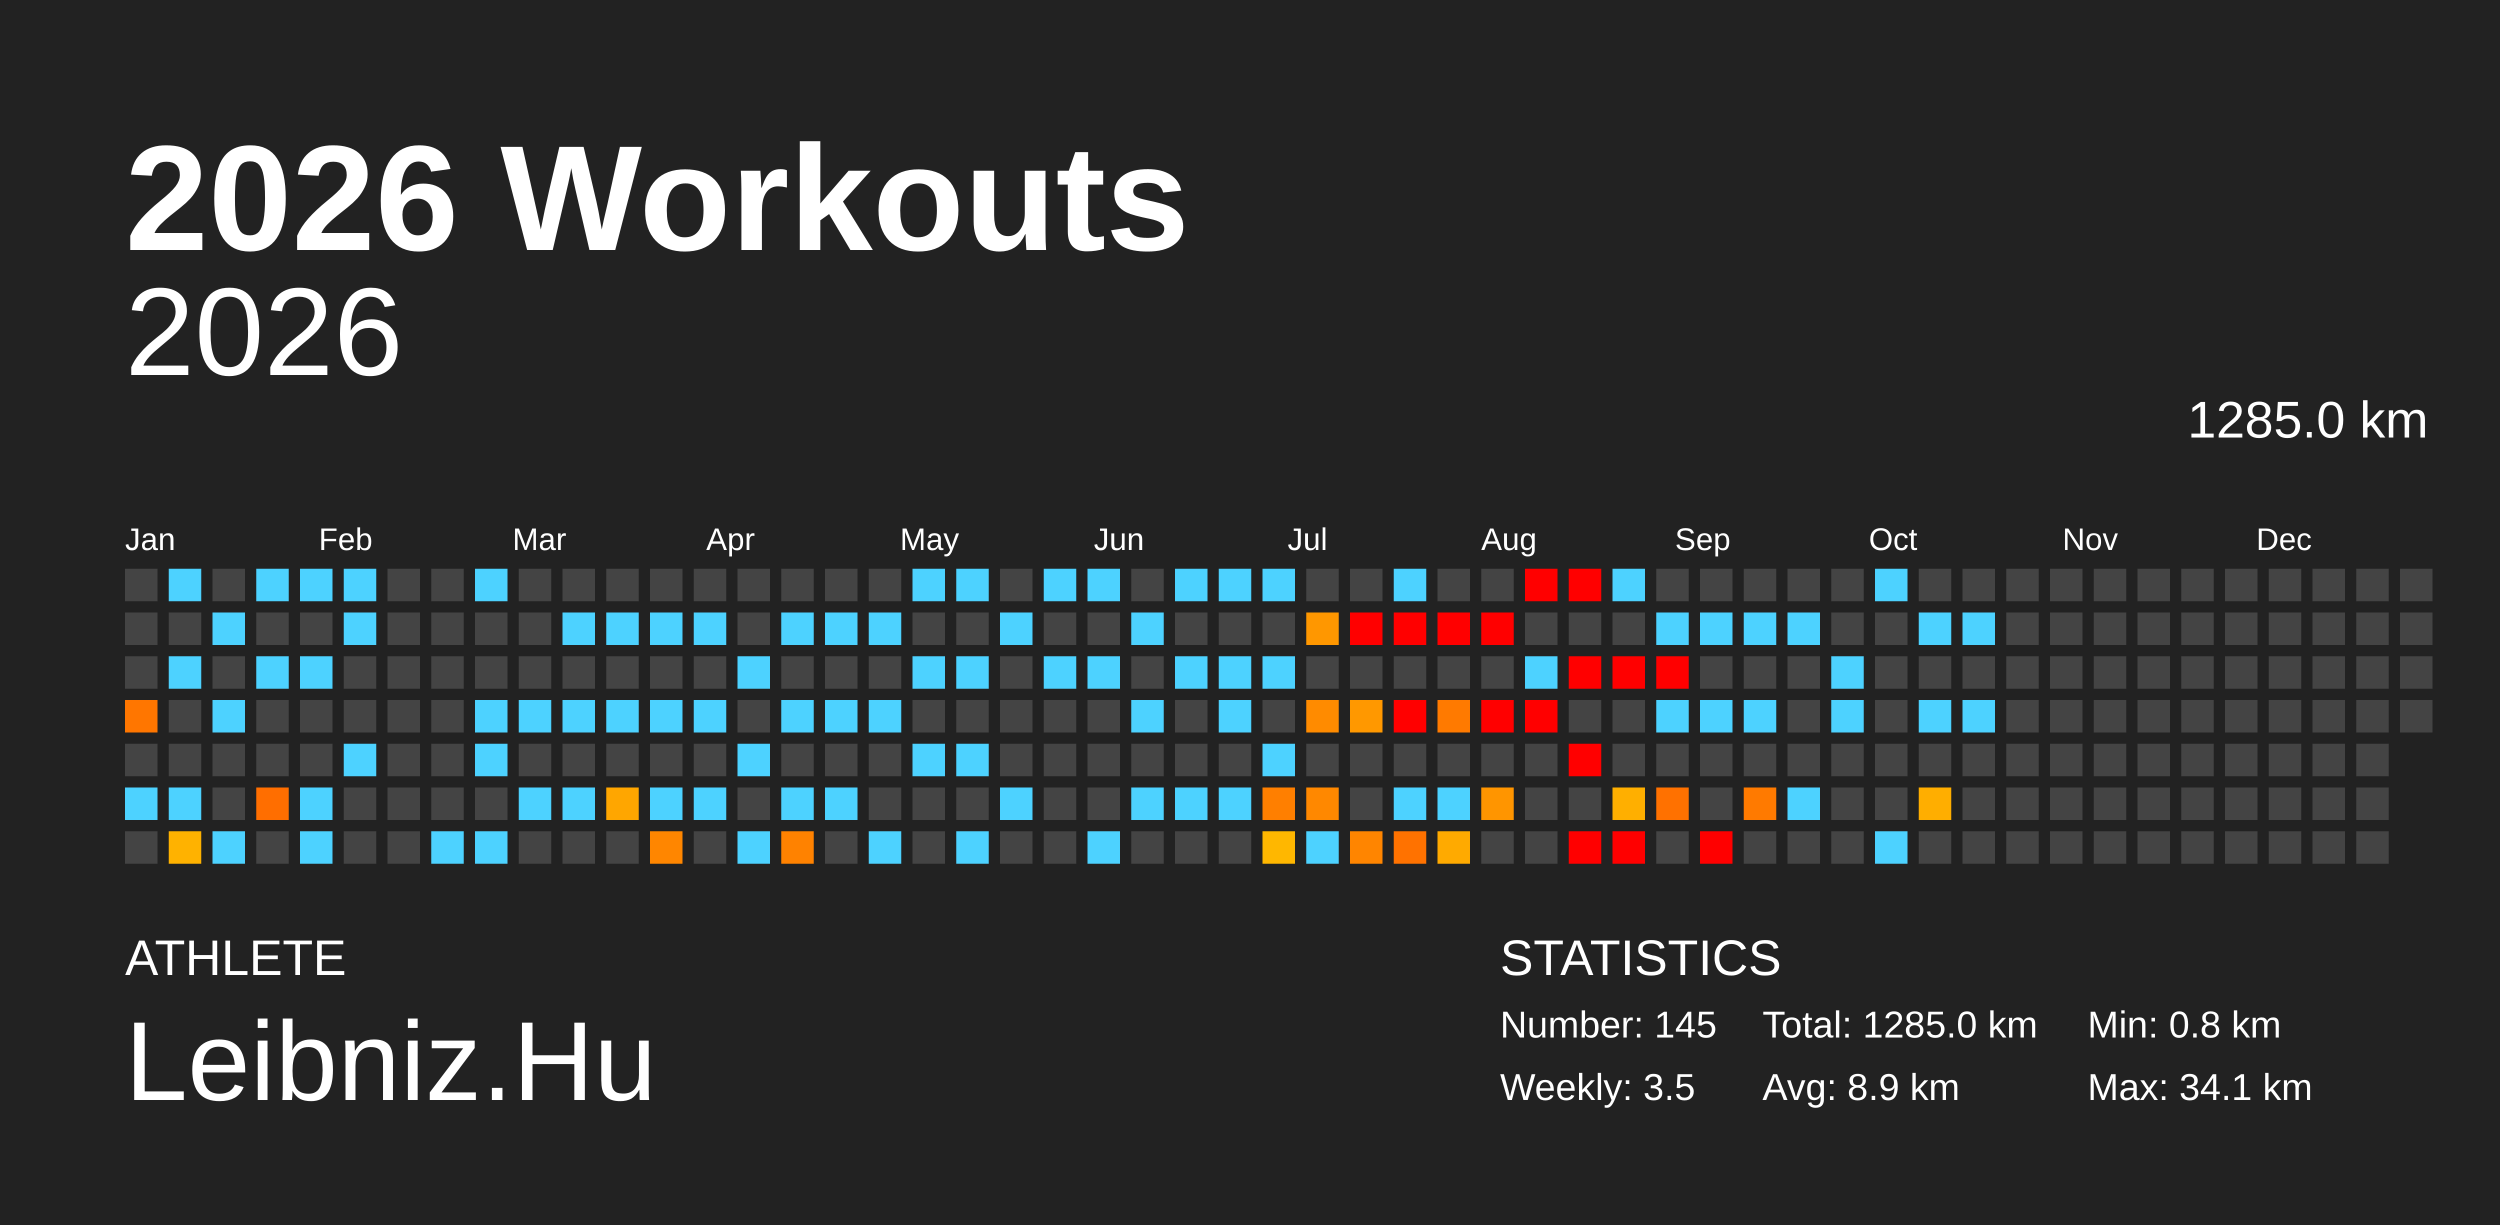
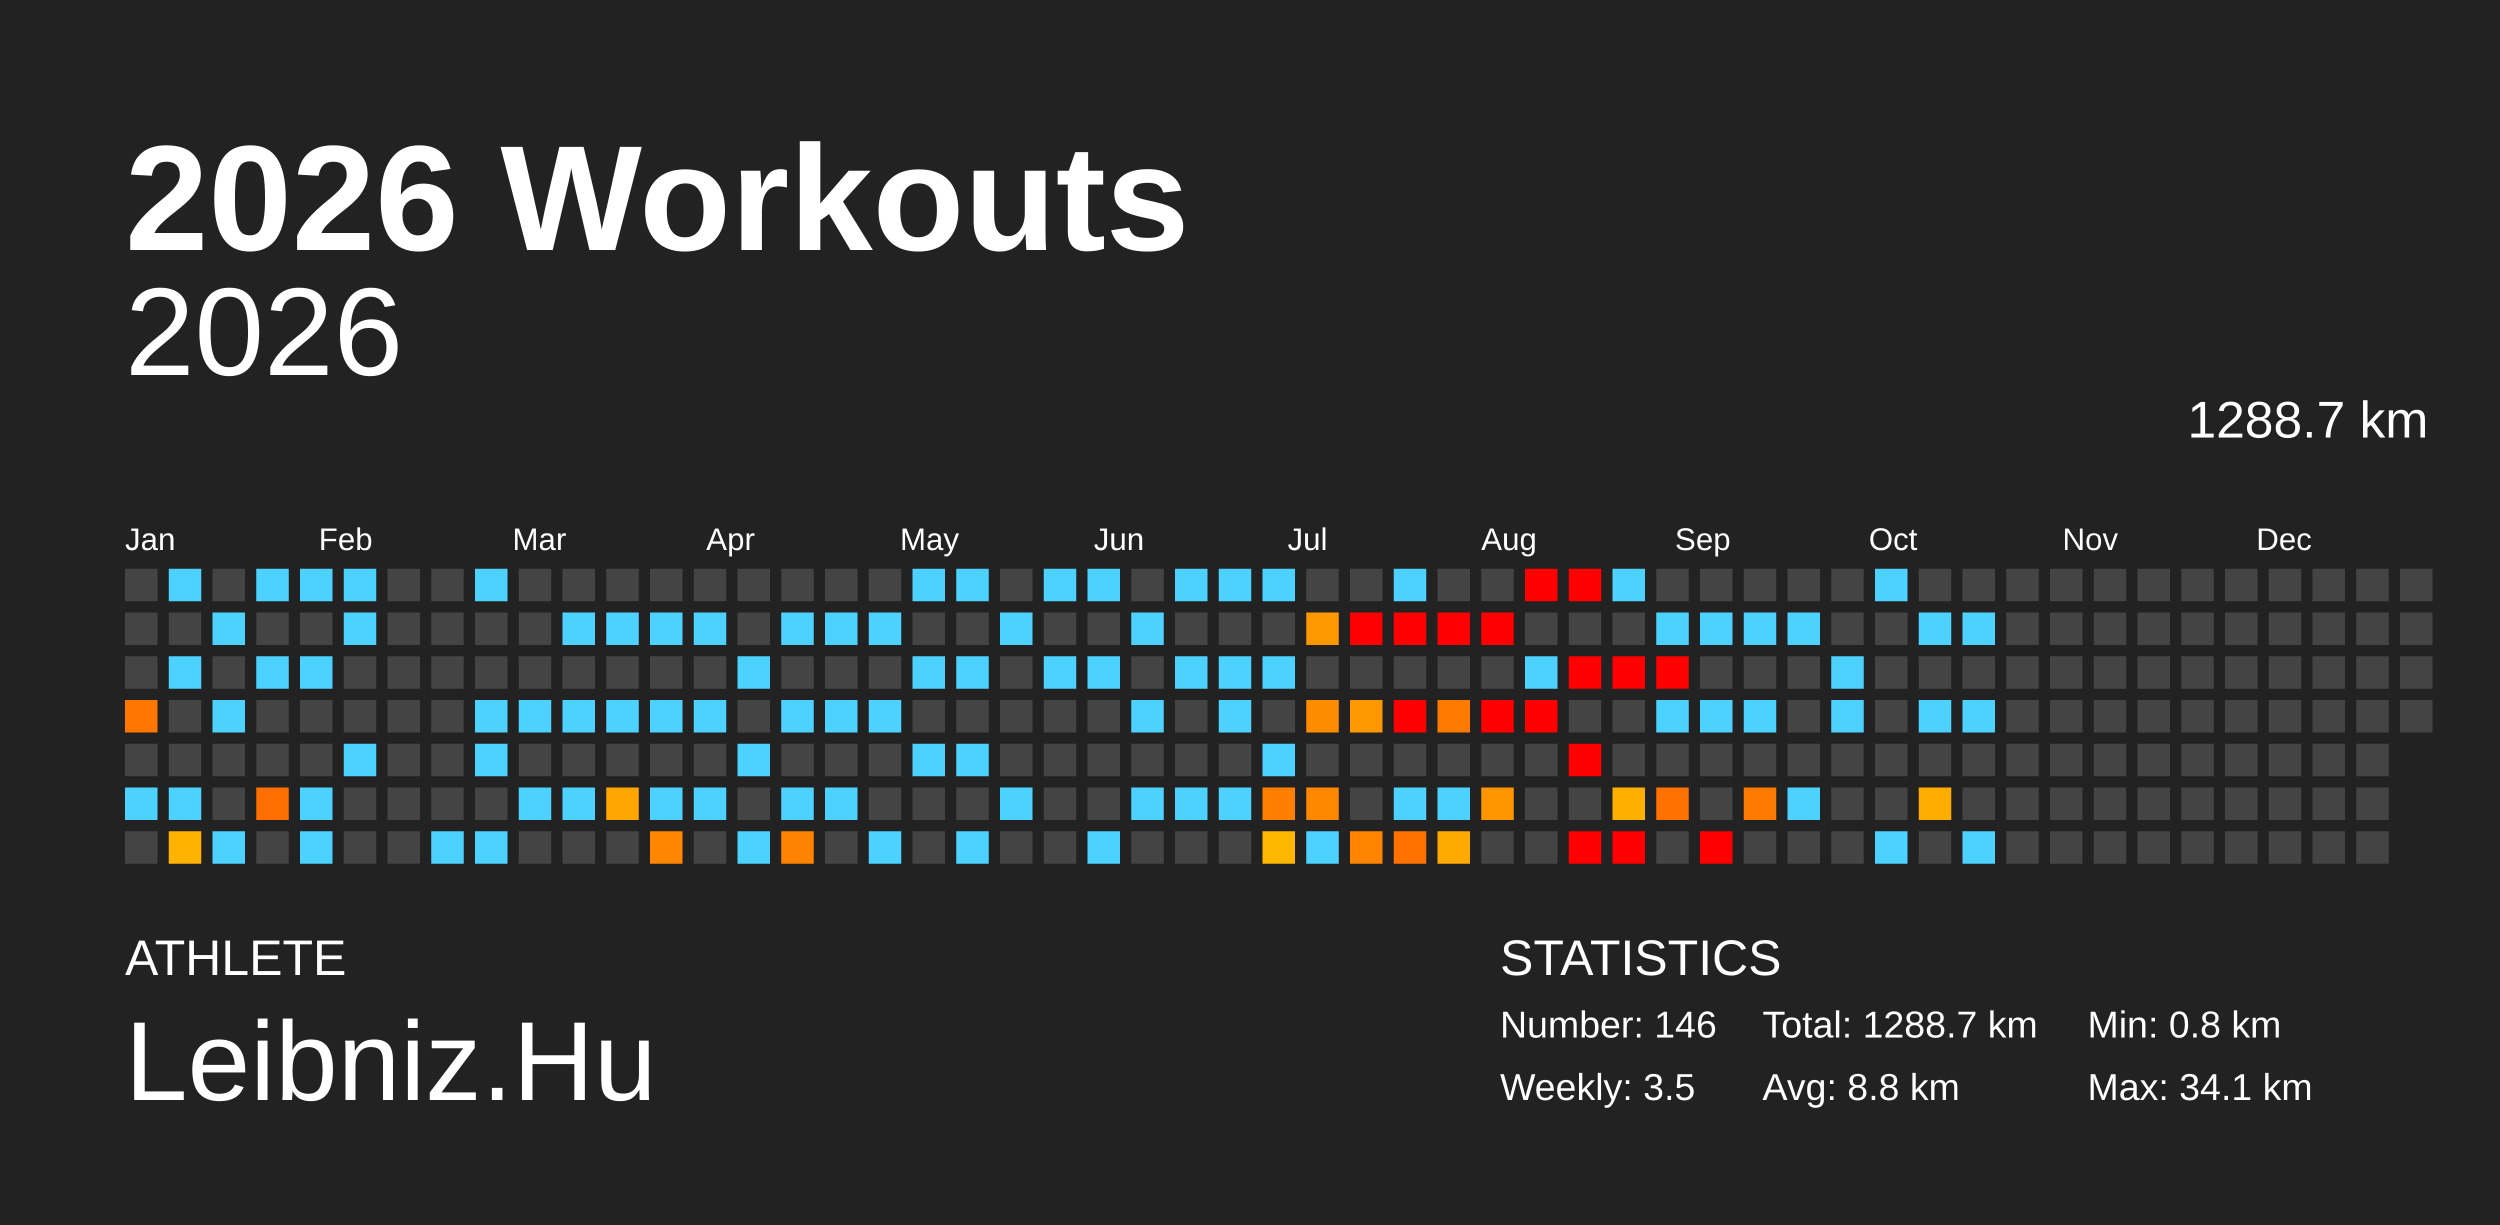
<svg xmlns="http://www.w3.org/2000/svg" baseProfile="full" height="98mm" version="1.1" viewBox="0,0,200,98" width="200mm">
  <defs />
  <rect fill="#222222" height="98" width="200" x="0" y="0" />
  <text fill="#FFFFFF" style="font-size:12px; font-family:Arial; font-weight:bold;" x="10" y="20">2026 Workouts</text>
  <text fill="#FFFFFF" style="font-size:4px; font-family:Arial" x="10" y="78">ATHLETE</text>
  <text fill="#FFFFFF" style="font-size:9px; font-family:Arial" x="10" y="88">Leibniz.Hu</text>
  <text fill="#FFFFFF" style="font-size:4px; font-family:Arial" x="120" y="78">STATISTICS</text>
-   <text fill="#FFFFFF" style="font-size:3px; font-family:Arial" x="120" y="83">Number: 145</text>
+   <text fill="#FFFFFF" style="font-size:3px; font-family:Arial" x="120" y="83">Number: 146</text>
  <text fill="#FFFFFF" style="font-size:3px; font-family:Arial" x="120" y="88">Weekly: 3.5</text>
-   <text fill="#FFFFFF" style="font-size:3px; font-family:Arial" x="141" y="83">Total: 1285.0 km</text>
-   <text fill="#FFFFFF" style="font-size:3px; font-family:Arial" x="141" y="88">Avg: 8.9 km</text>
+   <text fill="#FFFFFF" style="font-size:3px; font-family:Arial" x="141" y="83">Total: 1288.7 km</text>
+   <text fill="#FFFFFF" style="font-size:3px; font-family:Arial" x="141" y="88">Avg: 8.8 km</text>
  <text fill="#FFFFFF" style="font-size:3px; font-family:Arial" x="167" y="83">Min: 0.8 km</text>
  <text fill="#FFFFFF" style="font-size:3px; font-family:Arial" x="167" y="88">Max: 34.1 km</text>
  <text alignment-baseline="hanging" fill="#FFFFFF" style="font-size:10.0px; font-family:Arial;" x="10" y="30">2026</text>
-   <text alignment-baseline="hanging" fill="#FFFFFF" style="font-size:4.125px; font-family:Arial;" x="175" y="35">1285.0 km</text>
+   <text alignment-baseline="hanging" fill="#FFFFFF" style="font-size:4.125px; font-family:Arial;" x="175" y="35">1288.7 km</text>
  <text fill="#FFFFFF" style="font-size:2.5px; font-family:Arial" x="10.0" y="44">Jan</text>
  <text fill="#FFFFFF" style="font-size:2.5px; font-family:Arial" x="25.5" y="44">Feb</text>
  <text fill="#FFFFFF" style="font-size:2.5px; font-family:Arial" x="41.0" y="44">Mar</text>
  <text fill="#FFFFFF" style="font-size:2.5px; font-family:Arial" x="56.5" y="44">Apr</text>
  <text fill="#FFFFFF" style="font-size:2.5px; font-family:Arial" x="72.0" y="44">May</text>
  <text fill="#FFFFFF" style="font-size:2.5px; font-family:Arial" x="87.5" y="44">Jun</text>
  <text fill="#FFFFFF" style="font-size:2.5px; font-family:Arial" x="103.0" y="44">Jul</text>
  <text fill="#FFFFFF" style="font-size:2.5px; font-family:Arial" x="118.5" y="44">Aug</text>
  <text fill="#FFFFFF" style="font-size:2.5px; font-family:Arial" x="134.0" y="44">Sep</text>
  <text fill="#FFFFFF" style="font-size:2.5px; font-family:Arial" x="149.5" y="44">Oct</text>
  <text fill="#FFFFFF" style="font-size:2.5px; font-family:Arial" x="165.0" y="44">Nov</text>
  <text fill="#FFFFFF" style="font-size:2.5px; font-family:Arial" x="180.5" y="44">Dec</text>
  <rect fill="#444444" height="2.6" width="2.6" x="10.0" y="45.5" />
  <rect fill="#444444" height="2.6" width="2.6" x="10.0" y="49.0" />
  <rect fill="#444444" height="2.6" width="2.6" x="10.0" y="52.5" />
  <rect fill="#ff7600" height="2.6" width="2.6" x="10.0" y="56.0" />
  <rect fill="#444444" height="2.6" width="2.6" x="10.0" y="59.5" />
  <rect fill="#4dd2ff" height="2.6" width="2.6" x="10.0" y="63.0" />
  <rect fill="#444444" height="2.6" width="2.6" x="10.0" y="66.5" />
  <rect fill="#4dd2ff" height="2.6" width="2.6" x="13.5" y="45.5" />
  <rect fill="#444444" height="2.6" width="2.6" x="13.5" y="49.0" />
  <rect fill="#4dd2ff" height="2.6" width="2.6" x="13.5" y="52.5" />
  <rect fill="#444444" height="2.6" width="2.6" x="13.5" y="56.0" />
  <rect fill="#444444" height="2.6" width="2.6" x="13.5" y="59.5" />
  <rect fill="#4dd2ff" height="2.6" width="2.6" x="13.5" y="63.0" />
  <rect fill="#ffb200" height="2.6" width="2.6" x="13.5" y="66.5" />
  <rect fill="#444444" height="2.6" width="2.6" x="17.0" y="45.5" />
  <rect fill="#4dd2ff" height="2.6" width="2.6" x="17.0" y="49.0" />
  <rect fill="#444444" height="2.6" width="2.6" x="17.0" y="52.5" />
  <rect fill="#4dd2ff" height="2.6" width="2.6" x="17.0" y="56.0" />
  <rect fill="#444444" height="2.6" width="2.6" x="17.0" y="59.5" />
  <rect fill="#444444" height="2.6" width="2.6" x="17.0" y="63.0" />
  <rect fill="#4dd2ff" height="2.6" width="2.6" x="17.0" y="66.5" />
  <rect fill="#4dd2ff" height="2.6" width="2.6" x="20.5" y="45.5" />
  <rect fill="#444444" height="2.6" width="2.6" x="20.5" y="49.0" />
  <rect fill="#4dd2ff" height="2.6" width="2.6" x="20.5" y="52.5" />
  <rect fill="#444444" height="2.6" width="2.6" x="20.5" y="56.0" />
  <rect fill="#444444" height="2.6" width="2.6" x="20.5" y="59.5" />
  <rect fill="#ff6e00" height="2.6" width="2.6" x="20.5" y="63.0" />
  <rect fill="#444444" height="2.6" width="2.6" x="20.5" y="66.5" />
  <rect fill="#4dd2ff" height="2.6" width="2.6" x="24.0" y="45.5" />
  <rect fill="#444444" height="2.6" width="2.6" x="24.0" y="49.0" />
  <rect fill="#4dd2ff" height="2.6" width="2.6" x="24.0" y="52.5" />
  <rect fill="#444444" height="2.6" width="2.6" x="24.0" y="56.0" />
  <rect fill="#444444" height="2.6" width="2.6" x="24.0" y="59.5" />
  <rect fill="#4dd2ff" height="2.6" width="2.6" x="24.0" y="63.0" />
  <rect fill="#4dd2ff" height="2.6" width="2.6" x="24.0" y="66.5" />
  <rect fill="#4dd2ff" height="2.6" width="2.6" x="27.5" y="45.5" />
  <rect fill="#4dd2ff" height="2.6" width="2.6" x="27.5" y="49.0" />
  <rect fill="#444444" height="2.6" width="2.6" x="27.5" y="52.5" />
  <rect fill="#444444" height="2.6" width="2.6" x="27.5" y="56.0" />
  <rect fill="#4dd2ff" height="2.6" width="2.6" x="27.5" y="59.5" />
  <rect fill="#444444" height="2.6" width="2.6" x="27.5" y="63.0" />
  <rect fill="#444444" height="2.6" width="2.6" x="27.5" y="66.5" />
  <rect fill="#444444" height="2.6" width="2.6" x="31.0" y="45.5" />
  <rect fill="#444444" height="2.6" width="2.6" x="31.0" y="49.0" />
  <rect fill="#444444" height="2.6" width="2.6" x="31.0" y="52.5" />
  <rect fill="#444444" height="2.6" width="2.6" x="31.0" y="56.0" />
  <rect fill="#444444" height="2.6" width="2.6" x="31.0" y="59.5" />
  <rect fill="#444444" height="2.6" width="2.6" x="31.0" y="63.0" />
  <rect fill="#444444" height="2.6" width="2.6" x="31.0" y="66.5" />
  <rect fill="#444444" height="2.6" width="2.6" x="34.5" y="45.5" />
  <rect fill="#444444" height="2.6" width="2.6" x="34.5" y="49.0" />
  <rect fill="#444444" height="2.6" width="2.6" x="34.5" y="52.5" />
  <rect fill="#444444" height="2.6" width="2.6" x="34.5" y="56.0" />
  <rect fill="#444444" height="2.6" width="2.6" x="34.5" y="59.5" />
  <rect fill="#444444" height="2.6" width="2.6" x="34.5" y="63.0" />
  <rect fill="#4dd2ff" height="2.6" width="2.6" x="34.5" y="66.5" />
  <rect fill="#4dd2ff" height="2.6" width="2.6" x="38.0" y="45.5" />
  <rect fill="#444444" height="2.6" width="2.6" x="38.0" y="49.0" />
  <rect fill="#444444" height="2.6" width="2.6" x="38.0" y="52.5" />
  <rect fill="#4dd2ff" height="2.6" width="2.6" x="38.0" y="56.0" />
  <rect fill="#4dd2ff" height="2.6" width="2.6" x="38.0" y="59.5" />
  <rect fill="#444444" height="2.6" width="2.6" x="38.0" y="63.0" />
  <rect fill="#4dd2ff" height="2.6" width="2.6" x="38.0" y="66.5" />
  <rect fill="#444444" height="2.6" width="2.6" x="41.5" y="45.5" />
  <rect fill="#444444" height="2.6" width="2.6" x="41.5" y="49.0" />
  <rect fill="#444444" height="2.6" width="2.6" x="41.5" y="52.5" />
  <rect fill="#4dd2ff" height="2.6" width="2.6" x="41.5" y="56.0" />
  <rect fill="#444444" height="2.6" width="2.6" x="41.5" y="59.5" />
  <rect fill="#4dd2ff" height="2.6" width="2.6" x="41.5" y="63.0" />
  <rect fill="#444444" height="2.6" width="2.6" x="41.5" y="66.5" />
  <rect fill="#444444" height="2.6" width="2.6" x="45.0" y="45.5" />
  <rect fill="#4dd2ff" height="2.6" width="2.6" x="45.0" y="49.0" />
  <rect fill="#444444" height="2.6" width="2.6" x="45.0" y="52.5" />
  <rect fill="#4dd2ff" height="2.6" width="2.6" x="45.0" y="56.0" />
  <rect fill="#444444" height="2.6" width="2.6" x="45.0" y="59.5" />
  <rect fill="#4dd2ff" height="2.6" width="2.6" x="45.0" y="63.0" />
  <rect fill="#444444" height="2.6" width="2.6" x="45.0" y="66.5" />
  <rect fill="#444444" height="2.6" width="2.6" x="48.5" y="45.5" />
  <rect fill="#4dd2ff" height="2.6" width="2.6" x="48.5" y="49.0" />
  <rect fill="#444444" height="2.6" width="2.6" x="48.5" y="52.5" />
  <rect fill="#4dd2ff" height="2.6" width="2.6" x="48.5" y="56.0" />
  <rect fill="#444444" height="2.6" width="2.6" x="48.5" y="59.5" />
  <rect fill="#ffa600" height="2.6" width="2.6" x="48.5" y="63.0" />
  <rect fill="#444444" height="2.6" width="2.6" x="48.5" y="66.5" />
  <rect fill="#444444" height="2.6" width="2.6" x="52.0" y="45.5" />
  <rect fill="#4dd2ff" height="2.6" width="2.6" x="52.0" y="49.0" />
  <rect fill="#444444" height="2.6" width="2.6" x="52.0" y="52.5" />
  <rect fill="#4dd2ff" height="2.6" width="2.6" x="52.0" y="56.0" />
  <rect fill="#444444" height="2.6" width="2.6" x="52.0" y="59.5" />
  <rect fill="#4dd2ff" height="2.6" width="2.6" x="52.0" y="63.0" />
  <rect fill="#ff8600" height="2.6" width="2.6" x="52.0" y="66.5" />
  <rect fill="#444444" height="2.6" width="2.6" x="55.5" y="45.5" />
  <rect fill="#4dd2ff" height="2.6" width="2.6" x="55.5" y="49.0" />
  <rect fill="#444444" height="2.6" width="2.6" x="55.5" y="52.5" />
  <rect fill="#4dd2ff" height="2.6" width="2.6" x="55.5" y="56.0" />
  <rect fill="#444444" height="2.6" width="2.6" x="55.5" y="59.5" />
  <rect fill="#4dd2ff" height="2.6" width="2.6" x="55.5" y="63.0" />
  <rect fill="#444444" height="2.6" width="2.6" x="55.5" y="66.5" />
  <rect fill="#444444" height="2.6" width="2.6" x="59.0" y="45.5" />
  <rect fill="#444444" height="2.6" width="2.6" x="59.0" y="49.0" />
  <rect fill="#4dd2ff" height="2.6" width="2.6" x="59.0" y="52.5" />
  <rect fill="#444444" height="2.6" width="2.6" x="59.0" y="56.0" />
  <rect fill="#4dd2ff" height="2.6" width="2.6" x="59.0" y="59.5" />
  <rect fill="#444444" height="2.6" width="2.6" x="59.0" y="63.0" />
  <rect fill="#4dd2ff" height="2.6" width="2.6" x="59.0" y="66.5" />
  <rect fill="#444444" height="2.6" width="2.6" x="62.5" y="45.5" />
  <rect fill="#4dd2ff" height="2.6" width="2.6" x="62.5" y="49.0" />
  <rect fill="#444444" height="2.6" width="2.6" x="62.5" y="52.5" />
  <rect fill="#4dd2ff" height="2.6" width="2.6" x="62.5" y="56.0" />
  <rect fill="#444444" height="2.6" width="2.6" x="62.5" y="59.5" />
  <rect fill="#4dd2ff" height="2.6" width="2.6" x="62.5" y="63.0" />
  <rect fill="#ff8200" height="2.6" width="2.6" x="62.5" y="66.5" />
  <rect fill="#444444" height="2.6" width="2.6" x="66.0" y="45.5" />
  <rect fill="#4dd2ff" height="2.6" width="2.6" x="66.0" y="49.0" />
  <rect fill="#444444" height="2.6" width="2.6" x="66.0" y="52.5" />
  <rect fill="#4dd2ff" height="2.6" width="2.6" x="66.0" y="56.0" />
  <rect fill="#444444" height="2.6" width="2.6" x="66.0" y="59.5" />
  <rect fill="#4dd2ff" height="2.6" width="2.6" x="66.0" y="63.0" />
  <rect fill="#444444" height="2.6" width="2.6" x="66.0" y="66.5" />
  <rect fill="#444444" height="2.6" width="2.6" x="69.5" y="45.5" />
  <rect fill="#4dd2ff" height="2.6" width="2.6" x="69.5" y="49.0" />
  <rect fill="#444444" height="2.6" width="2.6" x="69.5" y="52.5" />
  <rect fill="#4dd2ff" height="2.6" width="2.6" x="69.5" y="56.0" />
  <rect fill="#444444" height="2.6" width="2.6" x="69.5" y="59.5" />
  <rect fill="#444444" height="2.6" width="2.6" x="69.5" y="63.0" />
  <rect fill="#4dd2ff" height="2.6" width="2.6" x="69.5" y="66.5" />
  <rect fill="#4dd2ff" height="2.6" width="2.6" x="73.0" y="45.5" />
  <rect fill="#444444" height="2.6" width="2.6" x="73.0" y="49.0" />
  <rect fill="#4dd2ff" height="2.6" width="2.6" x="73.0" y="52.5" />
  <rect fill="#444444" height="2.6" width="2.6" x="73.0" y="56.0" />
  <rect fill="#4dd2ff" height="2.6" width="2.6" x="73.0" y="59.5" />
  <rect fill="#444444" height="2.6" width="2.6" x="73.0" y="63.0" />
  <rect fill="#444444" height="2.6" width="2.6" x="73.0" y="66.5" />
  <rect fill="#4dd2ff" height="2.6" width="2.6" x="76.5" y="45.5" />
  <rect fill="#444444" height="2.6" width="2.6" x="76.5" y="49.0" />
  <rect fill="#4dd2ff" height="2.6" width="2.6" x="76.5" y="52.5" />
  <rect fill="#444444" height="2.6" width="2.6" x="76.5" y="56.0" />
  <rect fill="#4dd2ff" height="2.6" width="2.6" x="76.5" y="59.5" />
  <rect fill="#444444" height="2.6" width="2.6" x="76.5" y="63.0" />
  <rect fill="#4dd2ff" height="2.6" width="2.6" x="76.5" y="66.5" />
  <rect fill="#444444" height="2.6" width="2.6" x="80.0" y="45.5" />
  <rect fill="#4dd2ff" height="2.6" width="2.6" x="80.0" y="49.0" />
  <rect fill="#444444" height="2.6" width="2.6" x="80.0" y="52.5" />
  <rect fill="#444444" height="2.6" width="2.6" x="80.0" y="56.0" />
  <rect fill="#444444" height="2.6" width="2.6" x="80.0" y="59.5" />
  <rect fill="#4dd2ff" height="2.6" width="2.6" x="80.0" y="63.0" />
  <rect fill="#444444" height="2.6" width="2.6" x="80.0" y="66.5" />
  <rect fill="#4dd2ff" height="2.6" width="2.6" x="83.5" y="45.5" />
  <rect fill="#444444" height="2.6" width="2.6" x="83.5" y="49.0" />
  <rect fill="#4dd2ff" height="2.6" width="2.6" x="83.5" y="52.5" />
  <rect fill="#444444" height="2.6" width="2.6" x="83.5" y="56.0" />
  <rect fill="#444444" height="2.6" width="2.6" x="83.5" y="59.5" />
  <rect fill="#444444" height="2.6" width="2.6" x="83.5" y="63.0" />
  <rect fill="#444444" height="2.6" width="2.6" x="83.5" y="66.5" />
  <rect fill="#4dd2ff" height="2.6" width="2.6" x="87.0" y="45.5" />
  <rect fill="#444444" height="2.6" width="2.6" x="87.0" y="49.0" />
  <rect fill="#4dd2ff" height="2.6" width="2.6" x="87.0" y="52.5" />
  <rect fill="#444444" height="2.6" width="2.6" x="87.0" y="56.0" />
  <rect fill="#444444" height="2.6" width="2.6" x="87.0" y="59.5" />
  <rect fill="#444444" height="2.6" width="2.6" x="87.0" y="63.0" />
  <rect fill="#4dd2ff" height="2.6" width="2.6" x="87.0" y="66.5" />
  <rect fill="#444444" height="2.6" width="2.6" x="90.5" y="45.5" />
  <rect fill="#4dd2ff" height="2.6" width="2.6" x="90.5" y="49.0" />
  <rect fill="#444444" height="2.6" width="2.6" x="90.5" y="52.5" />
  <rect fill="#4dd2ff" height="2.6" width="2.6" x="90.5" y="56.0" />
  <rect fill="#444444" height="2.6" width="2.6" x="90.5" y="59.5" />
  <rect fill="#4dd2ff" height="2.6" width="2.6" x="90.5" y="63.0" />
  <rect fill="#444444" height="2.6" width="2.6" x="90.5" y="66.5" />
  <rect fill="#4dd2ff" height="2.6" width="2.6" x="94.0" y="45.5" />
  <rect fill="#444444" height="2.6" width="2.6" x="94.0" y="49.0" />
  <rect fill="#4dd2ff" height="2.6" width="2.6" x="94.0" y="52.5" />
  <rect fill="#444444" height="2.6" width="2.6" x="94.0" y="56.0" />
  <rect fill="#444444" height="2.6" width="2.6" x="94.0" y="59.5" />
  <rect fill="#4dd2ff" height="2.6" width="2.6" x="94.0" y="63.0" />
  <rect fill="#444444" height="2.6" width="2.6" x="94.0" y="66.5" />
  <rect fill="#4dd2ff" height="2.6" width="2.6" x="97.5" y="45.5" />
  <rect fill="#444444" height="2.6" width="2.6" x="97.5" y="49.0" />
  <rect fill="#4dd2ff" height="2.6" width="2.6" x="97.5" y="52.5" />
  <rect fill="#4dd2ff" height="2.6" width="2.6" x="97.5" y="56.0" />
  <rect fill="#444444" height="2.6" width="2.6" x="97.5" y="59.5" />
  <rect fill="#4dd2ff" height="2.6" width="2.6" x="97.5" y="63.0" />
  <rect fill="#444444" height="2.6" width="2.6" x="97.5" y="66.5" />
  <rect fill="#4dd2ff" height="2.6" width="2.6" x="101.0" y="45.5" />
  <rect fill="#444444" height="2.6" width="2.6" x="101.0" y="49.0" />
  <rect fill="#4dd2ff" height="2.6" width="2.6" x="101.0" y="52.5" />
  <rect fill="#444444" height="2.6" width="2.6" x="101.0" y="56.0" />
  <rect fill="#4dd2ff" height="2.6" width="2.6" x="101.0" y="59.5" />
  <rect fill="#ff7f00" height="2.6" width="2.6" x="101.0" y="63.0" />
  <rect fill="#ffb700" height="2.6" width="2.6" x="101.0" y="66.5" />
  <rect fill="#444444" height="2.6" width="2.6" x="104.5" y="45.5" />
  <rect fill="#ff9700" height="2.6" width="2.6" x="104.5" y="49.0" />
  <rect fill="#444444" height="2.6" width="2.6" x="104.5" y="52.5" />
  <rect fill="#ff8b00" height="2.6" width="2.6" x="104.5" y="56.0" />
  <rect fill="#444444" height="2.6" width="2.6" x="104.5" y="59.5" />
  <rect fill="#ff8800" height="2.6" width="2.6" x="104.5" y="63.0" />
  <rect fill="#4dd2ff" height="2.6" width="2.6" x="104.5" y="66.5" />
  <rect fill="#444444" height="2.6" width="2.6" x="108.0" y="45.5" />
  <rect fill="red" height="2.6" width="2.6" x="108.0" y="49.0" />
  <rect fill="#444444" height="2.6" width="2.6" x="108.0" y="52.5" />
  <rect fill="#ff9800" height="2.6" width="2.6" x="108.0" y="56.0" />
  <rect fill="#444444" height="2.6" width="2.6" x="108.0" y="59.5" />
  <rect fill="#444444" height="2.6" width="2.6" x="108.0" y="63.0" />
  <rect fill="#ff8500" height="2.6" width="2.6" x="108.0" y="66.5" />
  <rect fill="#4dd2ff" height="2.6" width="2.6" x="111.5" y="45.5" />
  <rect fill="red" height="2.6" width="2.6" x="111.5" y="49.0" />
  <rect fill="#444444" height="2.6" width="2.6" x="111.5" y="52.5" />
  <rect fill="red" height="2.6" width="2.6" x="111.5" y="56.0" />
  <rect fill="#444444" height="2.6" width="2.6" x="111.5" y="59.5" />
  <rect fill="#4dd2ff" height="2.6" width="2.6" x="111.5" y="63.0" />
  <rect fill="#ff7200" height="2.6" width="2.6" x="111.5" y="66.5" />
  <rect fill="#444444" height="2.6" width="2.6" x="115.0" y="45.5" />
  <rect fill="red" height="2.6" width="2.6" x="115.0" y="49.0" />
  <rect fill="#444444" height="2.6" width="2.6" x="115.0" y="52.5" />
  <rect fill="#ff7a00" height="2.6" width="2.6" x="115.0" y="56.0" />
  <rect fill="#444444" height="2.6" width="2.6" x="115.0" y="59.5" />
  <rect fill="#4dd2ff" height="2.6" width="2.6" x="115.0" y="63.0" />
  <rect fill="#ffaa00" height="2.6" width="2.6" x="115.0" y="66.5" />
  <rect fill="#444444" height="2.6" width="2.6" x="118.5" y="45.5" />
  <rect fill="red" height="2.6" width="2.6" x="118.5" y="49.0" />
  <rect fill="#444444" height="2.6" width="2.6" x="118.5" y="52.5" />
  <rect fill="red" height="2.6" width="2.6" x="118.5" y="56.0" />
  <rect fill="#444444" height="2.6" width="2.6" x="118.5" y="59.5" />
  <rect fill="#ff9500" height="2.6" width="2.6" x="118.5" y="63.0" />
  <rect fill="#444444" height="2.6" width="2.6" x="118.5" y="66.5" />
  <rect fill="red" height="2.6" width="2.6" x="122.0" y="45.5" />
  <rect fill="#444444" height="2.6" width="2.6" x="122.0" y="49.0" />
  <rect fill="#4dd2ff" height="2.6" width="2.6" x="122.0" y="52.5" />
  <rect fill="red" height="2.6" width="2.6" x="122.0" y="56.0" />
  <rect fill="#444444" height="2.6" width="2.6" x="122.0" y="59.5" />
  <rect fill="#444444" height="2.6" width="2.6" x="122.0" y="63.0" />
  <rect fill="#444444" height="2.6" width="2.6" x="122.0" y="66.5" />
  <rect fill="red" height="2.6" width="2.6" x="125.5" y="45.5" />
  <rect fill="#444444" height="2.6" width="2.6" x="125.5" y="49.0" />
  <rect fill="red" height="2.6" width="2.6" x="125.5" y="52.5" />
  <rect fill="#444444" height="2.6" width="2.6" x="125.5" y="56.0" />
  <rect fill="red" height="2.6" width="2.6" x="125.5" y="59.5" />
  <rect fill="#444444" height="2.6" width="2.6" x="125.5" y="63.0" />
  <rect fill="red" height="2.6" width="2.6" x="125.5" y="66.5" />
  <rect fill="#4dd2ff" height="2.6" width="2.6" x="129.0" y="45.5" />
  <rect fill="#444444" height="2.6" width="2.6" x="129.0" y="49.0" />
  <rect fill="red" height="2.6" width="2.6" x="129.0" y="52.5" />
  <rect fill="#444444" height="2.6" width="2.6" x="129.0" y="56.0" />
  <rect fill="#444444" height="2.6" width="2.6" x="129.0" y="59.5" />
  <rect fill="#ffaf00" height="2.6" width="2.6" x="129.0" y="63.0" />
  <rect fill="red" height="2.6" width="2.6" x="129.0" y="66.5" />
  <rect fill="#444444" height="2.6" width="2.6" x="132.5" y="45.5" />
  <rect fill="#4dd2ff" height="2.6" width="2.6" x="132.5" y="49.0" />
  <rect fill="red" height="2.6" width="2.6" x="132.5" y="52.5" />
  <rect fill="#4dd2ff" height="2.6" width="2.6" x="132.5" y="56.0" />
  <rect fill="#444444" height="2.6" width="2.6" x="132.5" y="59.5" />
  <rect fill="#ff7100" height="2.6" width="2.6" x="132.5" y="63.0" />
  <rect fill="#444444" height="2.6" width="2.6" x="132.5" y="66.5" />
  <rect fill="#444444" height="2.6" width="2.6" x="136.0" y="45.5" />
  <rect fill="#4dd2ff" height="2.6" width="2.6" x="136.0" y="49.0" />
  <rect fill="#444444" height="2.6" width="2.6" x="136.0" y="52.5" />
  <rect fill="#4dd2ff" height="2.6" width="2.6" x="136.0" y="56.0" />
  <rect fill="#444444" height="2.6" width="2.6" x="136.0" y="59.5" />
  <rect fill="#444444" height="2.6" width="2.6" x="136.0" y="63.0" />
  <rect fill="red" height="2.6" width="2.6" x="136.0" y="66.5" />
  <rect fill="#444444" height="2.6" width="2.6" x="139.5" y="45.5" />
  <rect fill="#4dd2ff" height="2.6" width="2.6" x="139.5" y="49.0" />
  <rect fill="#444444" height="2.6" width="2.6" x="139.5" y="52.5" />
  <rect fill="#4dd2ff" height="2.6" width="2.6" x="139.5" y="56.0" />
  <rect fill="#444444" height="2.6" width="2.6" x="139.5" y="59.5" />
  <rect fill="#ff7a00" height="2.6" width="2.6" x="139.5" y="63.0" />
  <rect fill="#444444" height="2.6" width="2.6" x="139.5" y="66.5" />
  <rect fill="#444444" height="2.6" width="2.6" x="143.0" y="45.5" />
  <rect fill="#4dd2ff" height="2.6" width="2.6" x="143.0" y="49.0" />
  <rect fill="#444444" height="2.6" width="2.6" x="143.0" y="52.5" />
  <rect fill="#444444" height="2.6" width="2.6" x="143.0" y="56.0" />
  <rect fill="#444444" height="2.6" width="2.6" x="143.0" y="59.5" />
  <rect fill="#4dd2ff" height="2.6" width="2.6" x="143.0" y="63.0" />
  <rect fill="#444444" height="2.6" width="2.6" x="143.0" y="66.5" />
  <rect fill="#444444" height="2.6" width="2.6" x="146.5" y="45.5" />
  <rect fill="#444444" height="2.6" width="2.6" x="146.5" y="49.0" />
  <rect fill="#4dd2ff" height="2.6" width="2.6" x="146.5" y="52.5" />
  <rect fill="#4dd2ff" height="2.6" width="2.6" x="146.5" y="56.0" />
  <rect fill="#444444" height="2.6" width="2.6" x="146.5" y="59.5" />
  <rect fill="#444444" height="2.6" width="2.6" x="146.5" y="63.0" />
  <rect fill="#444444" height="2.6" width="2.6" x="146.5" y="66.5" />
  <rect fill="#4dd2ff" height="2.6" width="2.6" x="150.0" y="45.5" />
  <rect fill="#444444" height="2.6" width="2.6" x="150.0" y="49.0" />
  <rect fill="#444444" height="2.6" width="2.6" x="150.0" y="52.5" />
  <rect fill="#444444" height="2.6" width="2.6" x="150.0" y="56.0" />
  <rect fill="#444444" height="2.6" width="2.6" x="150.0" y="59.5" />
  <rect fill="#444444" height="2.6" width="2.6" x="150.0" y="63.0" />
  <rect fill="#4dd2ff" height="2.6" width="2.6" x="150.0" y="66.5" />
  <rect fill="#444444" height="2.6" width="2.6" x="153.5" y="45.5" />
  <rect fill="#4dd2ff" height="2.6" width="2.6" x="153.5" y="49.0" />
  <rect fill="#444444" height="2.6" width="2.6" x="153.5" y="52.5" />
  <rect fill="#4dd2ff" height="2.6" width="2.6" x="153.5" y="56.0" />
  <rect fill="#444444" height="2.6" width="2.6" x="153.5" y="59.5" />
  <rect fill="#ffae00" height="2.6" width="2.6" x="153.5" y="63.0" />
  <rect fill="#444444" height="2.6" width="2.6" x="153.5" y="66.5" />
  <rect fill="#444444" height="2.6" width="2.6" x="157.0" y="45.5" />
  <rect fill="#4dd2ff" height="2.6" width="2.6" x="157.0" y="49.0" />
  <rect fill="#444444" height="2.6" width="2.6" x="157.0" y="52.5" />
  <rect fill="#4dd2ff" height="2.6" width="2.6" x="157.0" y="56.0" />
  <rect fill="#444444" height="2.6" width="2.6" x="157.0" y="59.5" />
  <rect fill="#444444" height="2.6" width="2.6" x="157.0" y="63.0" />
-   <rect fill="#444444" height="2.6" width="2.6" x="157.0" y="66.5" />
+   <rect fill="#4dd2ff" height="2.6" width="2.6" x="157.0" y="66.5" />
  <rect fill="#444444" height="2.6" width="2.6" x="160.5" y="45.5" />
  <rect fill="#444444" height="2.6" width="2.6" x="160.5" y="49.0" />
  <rect fill="#444444" height="2.6" width="2.6" x="160.5" y="52.5" />
  <rect fill="#444444" height="2.6" width="2.6" x="160.5" y="56.0" />
  <rect fill="#444444" height="2.6" width="2.6" x="160.5" y="59.5" />
  <rect fill="#444444" height="2.6" width="2.6" x="160.5" y="63.0" />
  <rect fill="#444444" height="2.6" width="2.6" x="160.5" y="66.5" />
  <rect fill="#444444" height="2.6" width="2.6" x="164.0" y="45.5" />
  <rect fill="#444444" height="2.6" width="2.6" x="164.0" y="49.0" />
  <rect fill="#444444" height="2.6" width="2.6" x="164.0" y="52.5" />
  <rect fill="#444444" height="2.6" width="2.6" x="164.0" y="56.0" />
  <rect fill="#444444" height="2.6" width="2.6" x="164.0" y="59.5" />
  <rect fill="#444444" height="2.6" width="2.6" x="164.0" y="63.0" />
  <rect fill="#444444" height="2.6" width="2.6" x="164.0" y="66.5" />
  <rect fill="#444444" height="2.6" width="2.6" x="167.5" y="45.5" />
  <rect fill="#444444" height="2.6" width="2.6" x="167.5" y="49.0" />
  <rect fill="#444444" height="2.6" width="2.6" x="167.5" y="52.5" />
  <rect fill="#444444" height="2.6" width="2.6" x="167.5" y="56.0" />
  <rect fill="#444444" height="2.6" width="2.6" x="167.5" y="59.5" />
  <rect fill="#444444" height="2.6" width="2.6" x="167.5" y="63.0" />
  <rect fill="#444444" height="2.6" width="2.6" x="167.5" y="66.5" />
  <rect fill="#444444" height="2.6" width="2.6" x="171.0" y="45.5" />
  <rect fill="#444444" height="2.6" width="2.6" x="171.0" y="49.0" />
  <rect fill="#444444" height="2.6" width="2.6" x="171.0" y="52.5" />
  <rect fill="#444444" height="2.6" width="2.6" x="171.0" y="56.0" />
  <rect fill="#444444" height="2.6" width="2.6" x="171.0" y="59.5" />
  <rect fill="#444444" height="2.6" width="2.6" x="171.0" y="63.0" />
  <rect fill="#444444" height="2.6" width="2.6" x="171.0" y="66.5" />
  <rect fill="#444444" height="2.6" width="2.6" x="174.5" y="45.5" />
  <rect fill="#444444" height="2.6" width="2.6" x="174.5" y="49.0" />
  <rect fill="#444444" height="2.6" width="2.6" x="174.5" y="52.5" />
  <rect fill="#444444" height="2.6" width="2.6" x="174.5" y="56.0" />
  <rect fill="#444444" height="2.6" width="2.6" x="174.5" y="59.5" />
  <rect fill="#444444" height="2.6" width="2.6" x="174.5" y="63.0" />
  <rect fill="#444444" height="2.6" width="2.6" x="174.5" y="66.5" />
  <rect fill="#444444" height="2.6" width="2.6" x="178.0" y="45.5" />
  <rect fill="#444444" height="2.6" width="2.6" x="178.0" y="49.0" />
  <rect fill="#444444" height="2.6" width="2.6" x="178.0" y="52.5" />
  <rect fill="#444444" height="2.6" width="2.6" x="178.0" y="56.0" />
  <rect fill="#444444" height="2.6" width="2.6" x="178.0" y="59.5" />
  <rect fill="#444444" height="2.6" width="2.6" x="178.0" y="63.0" />
  <rect fill="#444444" height="2.6" width="2.6" x="178.0" y="66.5" />
  <rect fill="#444444" height="2.6" width="2.6" x="181.5" y="45.5" />
  <rect fill="#444444" height="2.6" width="2.6" x="181.5" y="49.0" />
  <rect fill="#444444" height="2.6" width="2.6" x="181.5" y="52.5" />
  <rect fill="#444444" height="2.6" width="2.6" x="181.5" y="56.0" />
  <rect fill="#444444" height="2.6" width="2.6" x="181.5" y="59.5" />
  <rect fill="#444444" height="2.6" width="2.6" x="181.5" y="63.0" />
  <rect fill="#444444" height="2.6" width="2.6" x="181.5" y="66.5" />
  <rect fill="#444444" height="2.6" width="2.6" x="185.0" y="45.5" />
  <rect fill="#444444" height="2.6" width="2.6" x="185.0" y="49.0" />
  <rect fill="#444444" height="2.6" width="2.6" x="185.0" y="52.5" />
  <rect fill="#444444" height="2.6" width="2.6" x="185.0" y="56.0" />
  <rect fill="#444444" height="2.6" width="2.6" x="185.0" y="59.5" />
  <rect fill="#444444" height="2.6" width="2.6" x="185.0" y="63.0" />
  <rect fill="#444444" height="2.6" width="2.6" x="185.0" y="66.5" />
  <rect fill="#444444" height="2.6" width="2.6" x="188.5" y="45.5" />
  <rect fill="#444444" height="2.6" width="2.6" x="188.5" y="49.0" />
  <rect fill="#444444" height="2.6" width="2.6" x="188.5" y="52.5" />
  <rect fill="#444444" height="2.6" width="2.6" x="188.5" y="56.0" />
  <rect fill="#444444" height="2.6" width="2.6" x="188.5" y="59.5" />
  <rect fill="#444444" height="2.6" width="2.6" x="188.5" y="63.0" />
  <rect fill="#444444" height="2.6" width="2.6" x="188.5" y="66.5" />
  <rect fill="#444444" height="2.6" width="2.6" x="192.0" y="45.5" />
  <rect fill="#444444" height="2.6" width="2.6" x="192.0" y="49.0" />
  <rect fill="#444444" height="2.6" width="2.6" x="192.0" y="52.5" />
  <rect fill="#444444" height="2.6" width="2.6" x="192.0" y="56.0" />
</svg>
